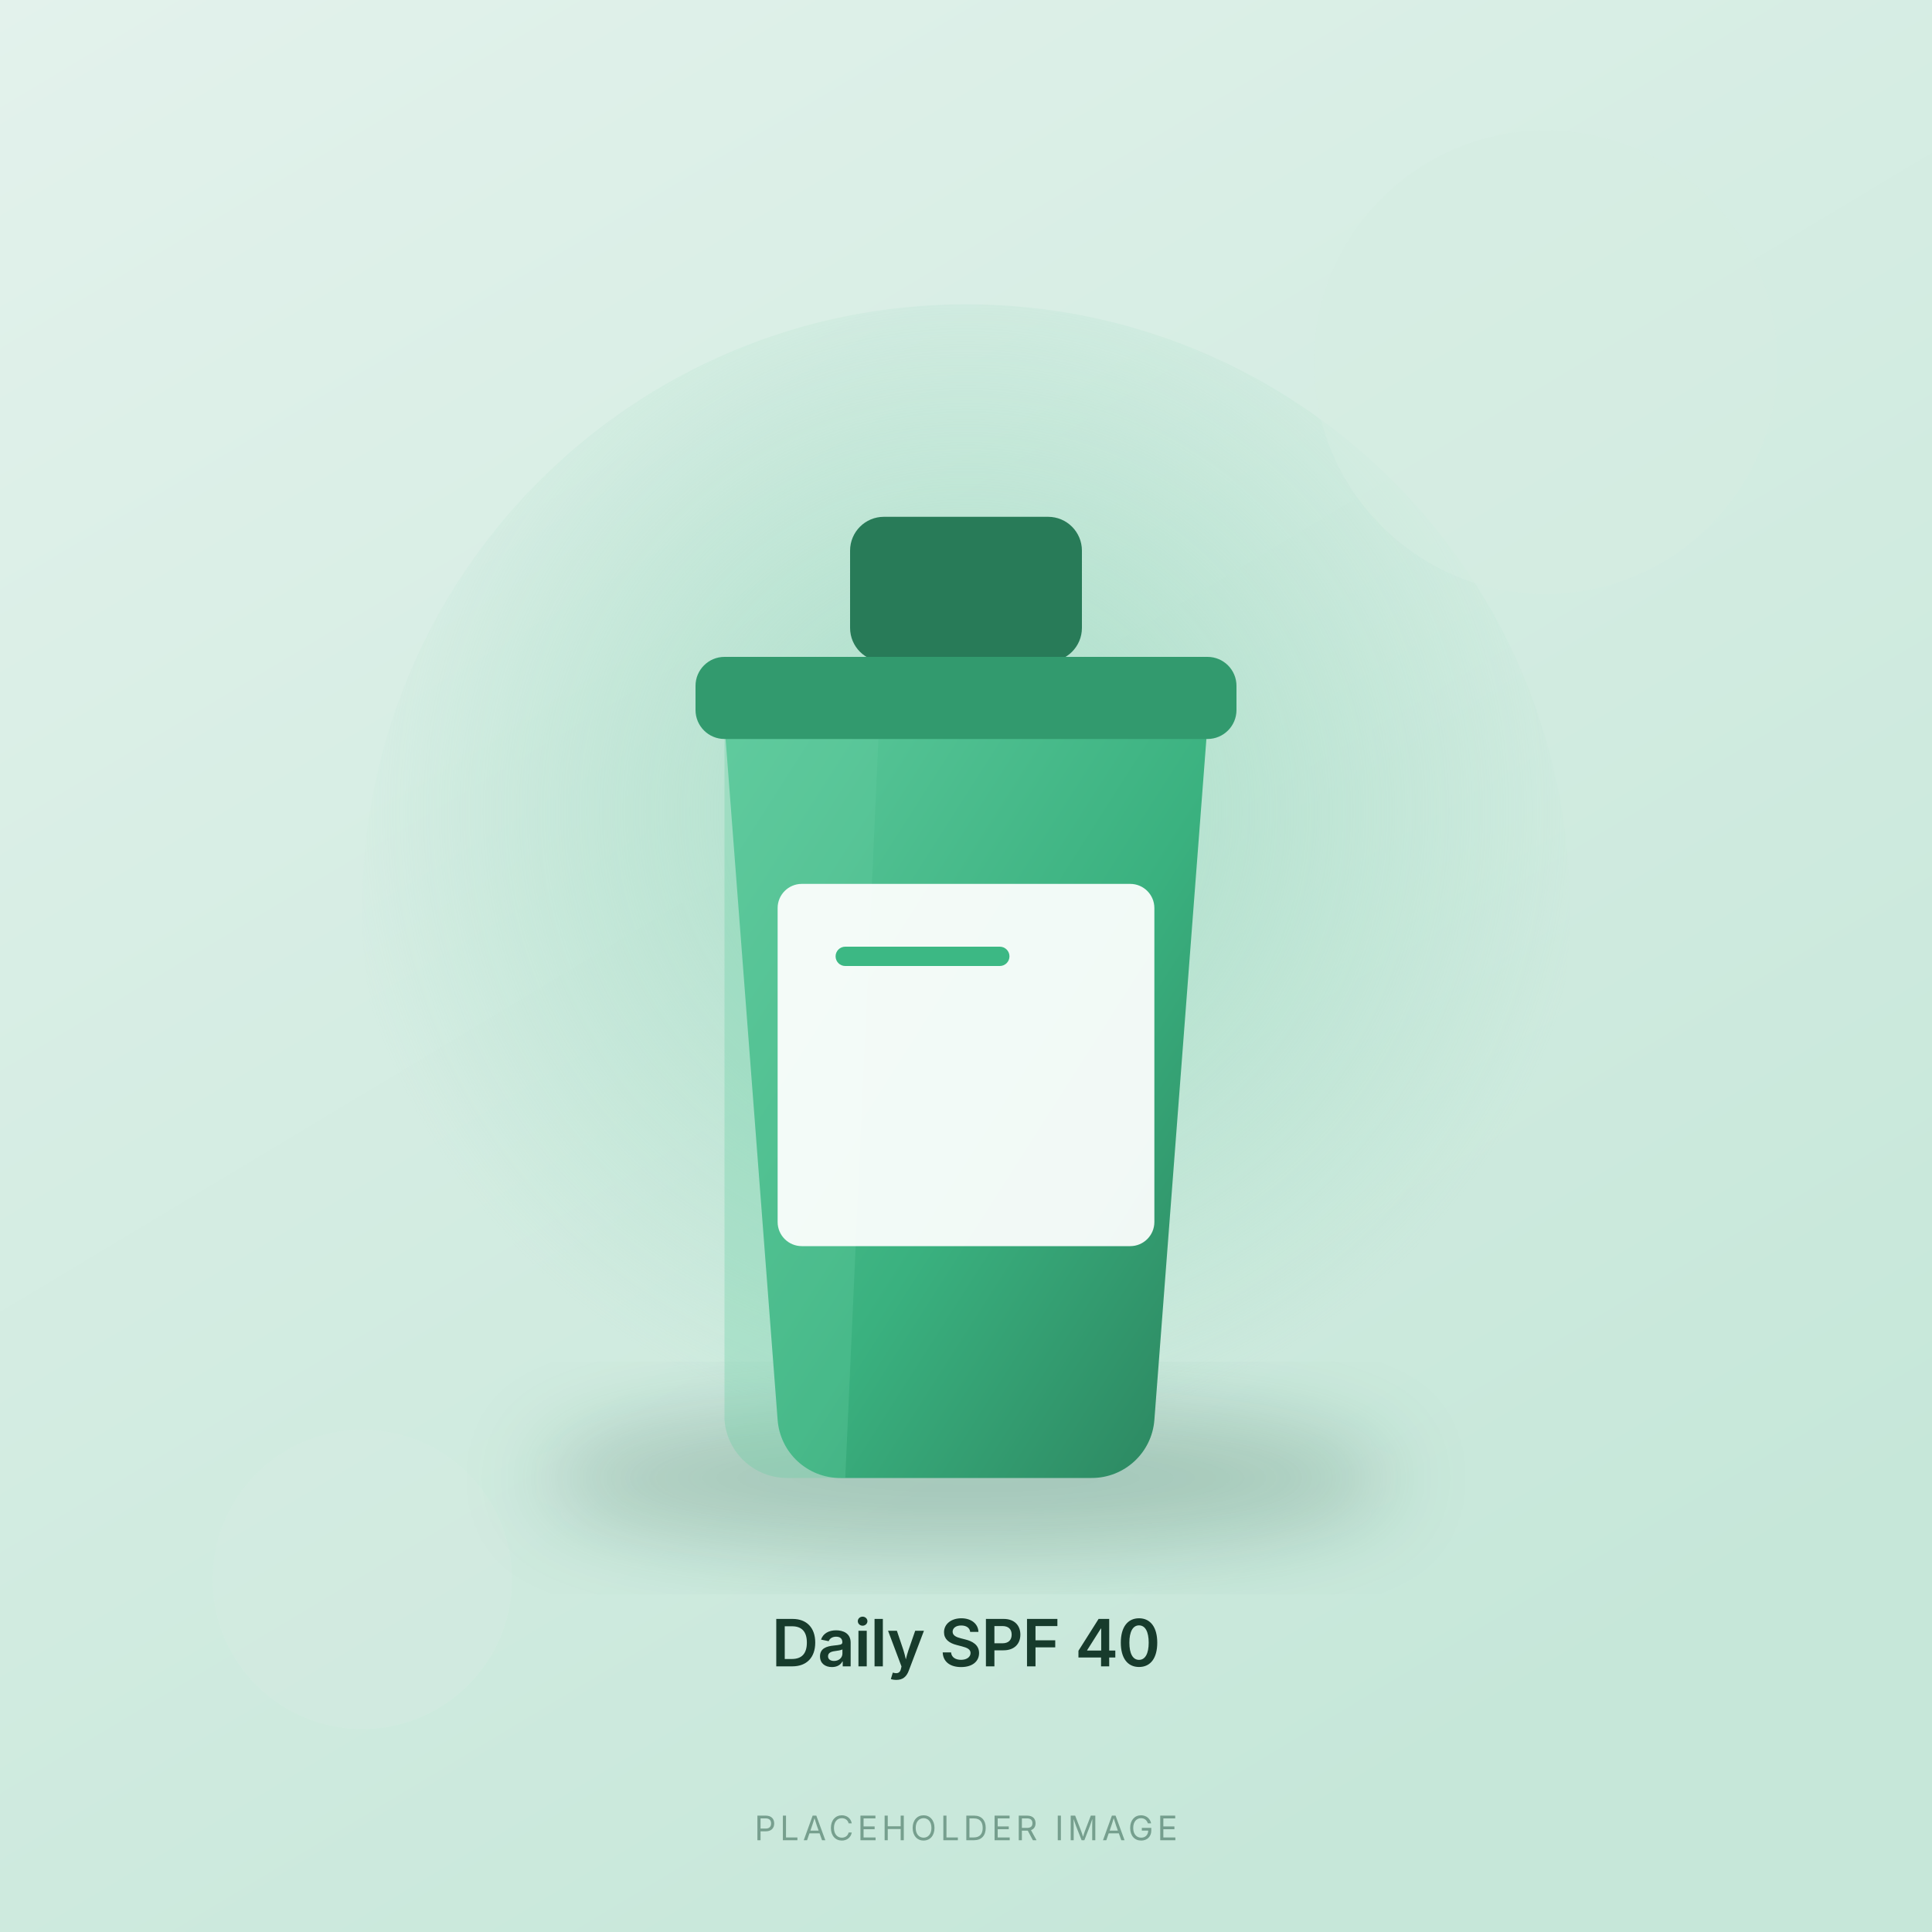
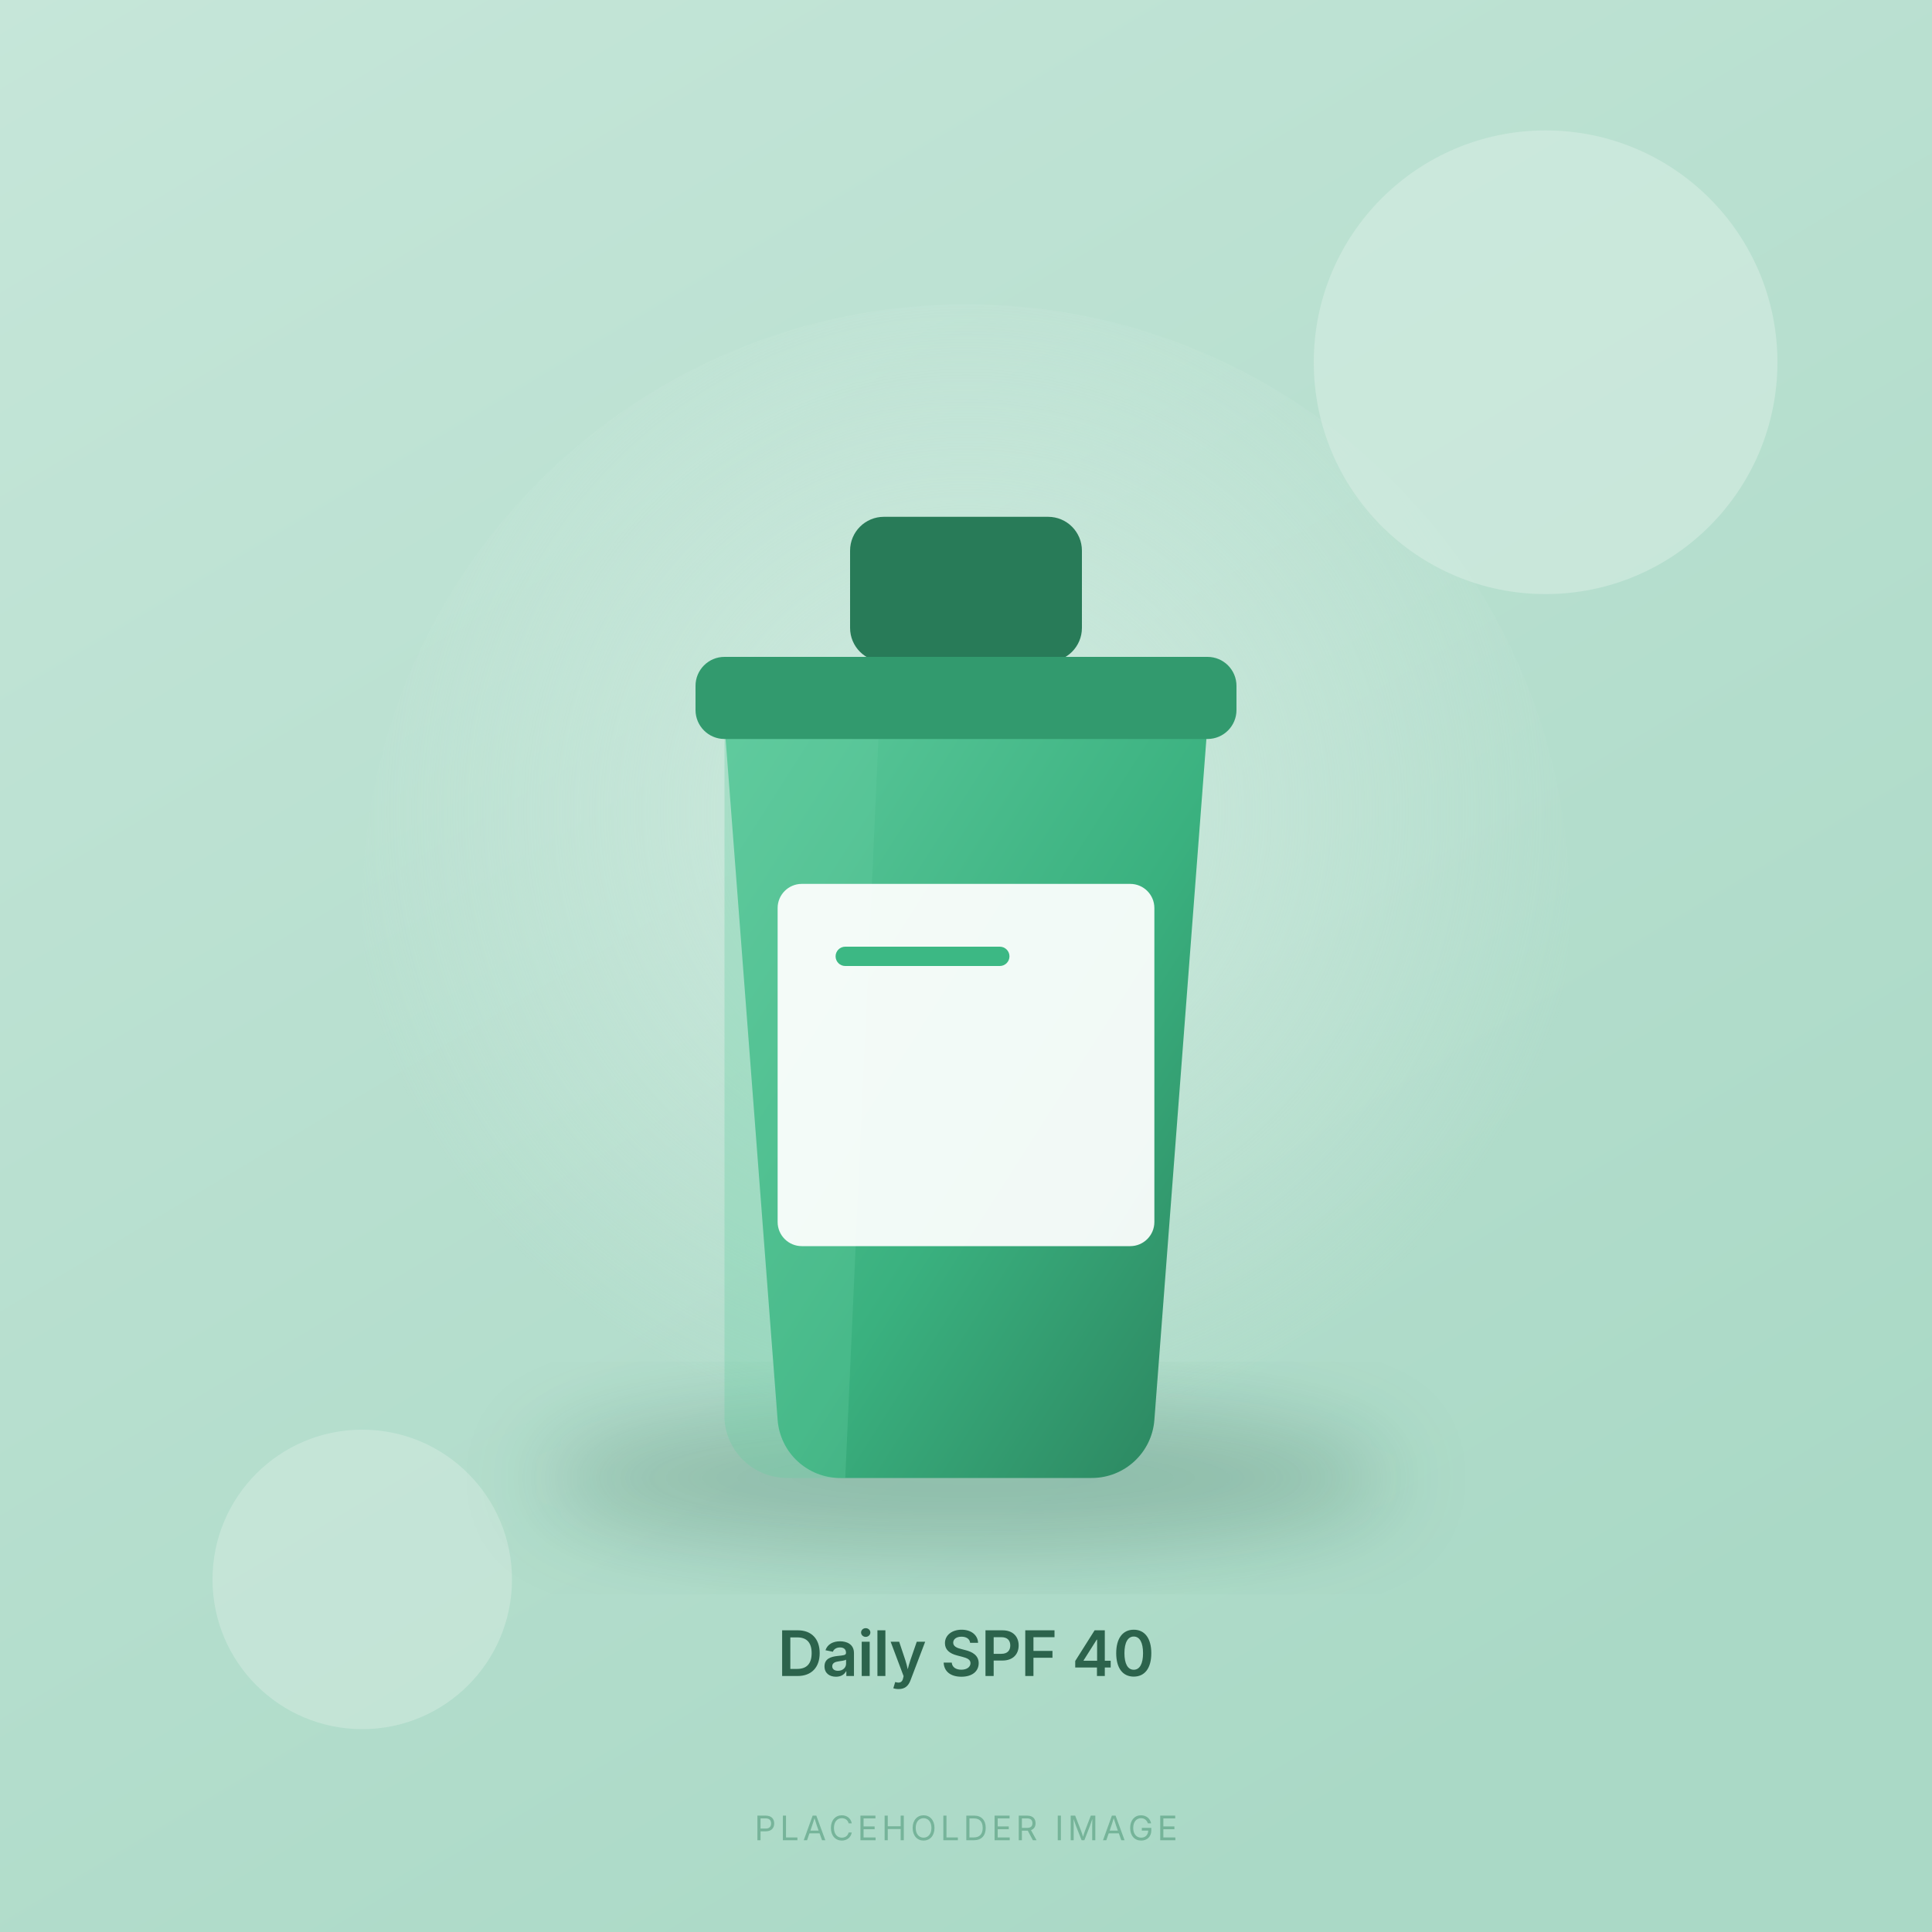
<svg xmlns="http://www.w3.org/2000/svg" viewBox="0 0 800 800" width="800" height="800" role="img" aria-label="Daily SPF 40">
  <defs>
    <linearGradient id="bg" x1="0" y1="0" x2="0.6" y2="1">
-       <stop offset="0%" stop-color="hsl(154.884 36.628% 92%)" />
-       <stop offset="100%" stop-color="hsl(154.884 40.628% 84%)" />
+       <stop offset="0%" stop-color="hsl(154.884 38.628% 84%)" />
+       <stop offset="100%" stop-color="hsl(154.884 38.628% 76%)" />
    </linearGradient>
    <linearGradient id="body" x1="0" y1="0" x2="1" y2="1">
      <stop offset="0%" stop-color="hsl(154.884 50.628% 58%)" />
      <stop offset="55%" stop-color="hsl(154.884 50.628% 46%)" />
      <stop offset="100%" stop-color="hsl(154.884 50.628% 34%)" />
    </linearGradient>
    <radialGradient id="halo" cx="50%" cy="42%" r="52%">
-       <stop offset="0%" stop-color="hsl(154.884 44.628% 76%)" stop-opacity="0.95" />
-       <stop offset="100%" stop-color="hsl(154.884 44.628% 76%)" stop-opacity="0" />
+       <stop offset="0%" stop-color="hsl(154.884 38.628% 87%)" stop-opacity="0.9" />
+       <stop offset="100%" stop-color="hsl(154.884 38.628% 87%)" stop-opacity="0" />
    </radialGradient>
    <filter id="soft" x="-30%" y="-30%" width="160%" height="160%">
      <feGaussianBlur stdDeviation="18" />
    </filter>
  </defs>
  <rect width="800" height="800" fill="url(#bg)" />
  <circle cx="400" cy="376" r="250" fill="url(#halo)" />
-   <circle cx="640" cy="150" r="96" fill="hsl(154.884 38.628% 88%)" opacity="0.55" />
-   <circle cx="150" cy="654" r="62" fill="hsl(154.884 38.628% 88%)" opacity="0.45" />
+   <circle cx="640" cy="150" r="96" fill="hsl(154.884 38.628% 88%)" opacity="0.6" />
+   <circle cx="150" cy="654" r="62" fill="hsl(154.884 38.628% 88%)" opacity="0.5" />
  <ellipse cx="400" cy="612" rx="176" ry="30" fill="hsl(154.884 50.628% 20%)" opacity="0.22" filter="url(#soft)" />
  <path d="M300 300 h200 l-22 288 a26 26 0 0 1 -26 24 h-104 a26 26 0 0 1 -26 -24 z" fill="url(#body)" />
  <path d="M300 300 h64 l-14 312 h-24 a26 26 0 0 1 -26 -24 z" fill="hsl(154.884 50.628% 60%)" opacity="0.32" />
  <rect x="352" y="214" width="96" height="60" rx="14" fill="hsl(154.884 50.628% 32%)" />
  <rect x="288" y="272" width="224" height="34" rx="12" fill="hsl(154.884 50.628% 40%)" />
  <rect x="322" y="366" width="156" height="150" rx="10" fill="#fff" opacity="0.93" />
  <rect x="346" y="392" width="72" height="8" rx="4" fill="hsl(154.884 50.628% 48%)" />
-   <text x="400" y="690" text-anchor="middle" font-family="system-ui, -apple-system, 'Segoe UI', sans-serif" font-size="27" font-weight="600" letter-spacing="-0.4" fill="hsl(154.884 44.628% 16%)">Daily SPF 40</text>
-   <text x="400" y="762" text-anchor="middle" font-family="system-ui, -apple-system, 'Segoe UI', sans-serif" font-size="14" letter-spacing="1.6" fill="hsl(154.884 40.628% 24%)" opacity="0.5">PLACEHOLDER IMAGE</text>
+   <text x="400" y="694" text-anchor="middle" font-family="system-ui, -apple-system, 'Segoe UI', sans-serif" font-size="26" font-weight="600" letter-spacing="-0.3" fill="hsl(154.884 38.628% 28%)">Daily SPF 40</text>
+   <text x="400" y="762" text-anchor="middle" font-family="system-ui, -apple-system, 'Segoe UI', sans-serif" font-size="14" letter-spacing="1.6" fill="hsl(154.884 38.628% 40%)" opacity="0.5">PLACEHOLDER IMAGE</text>
</svg>
